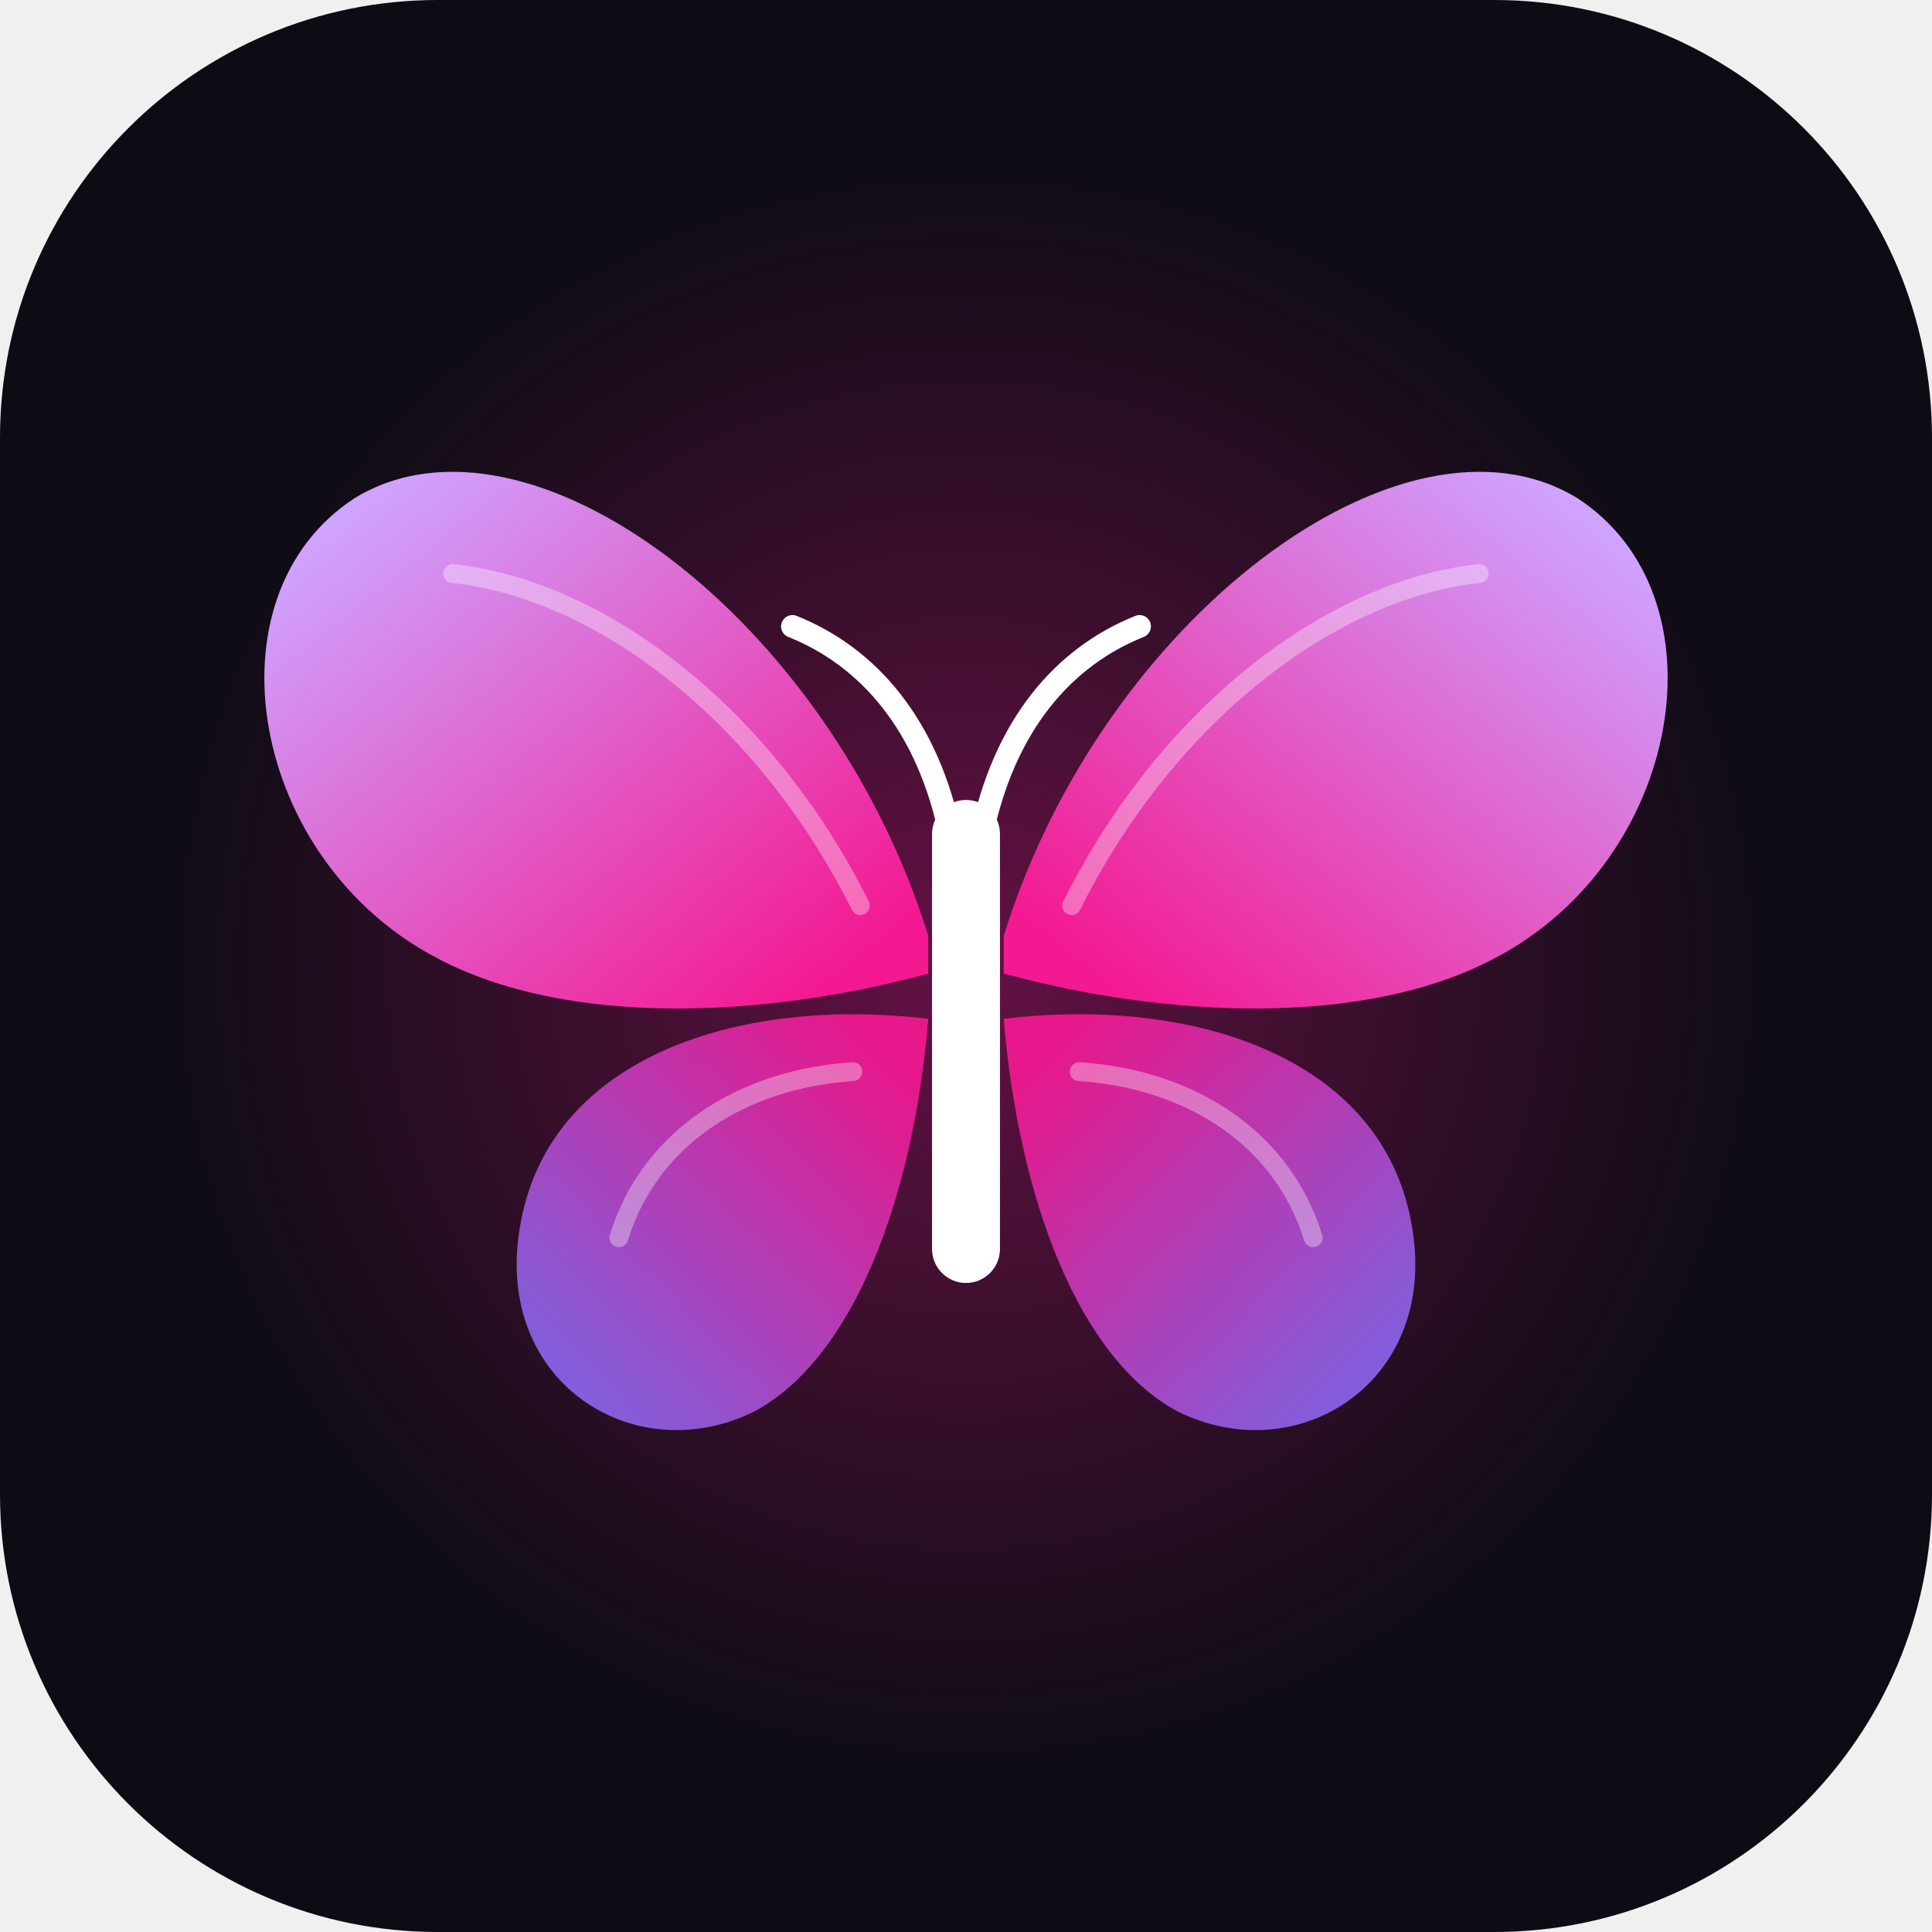
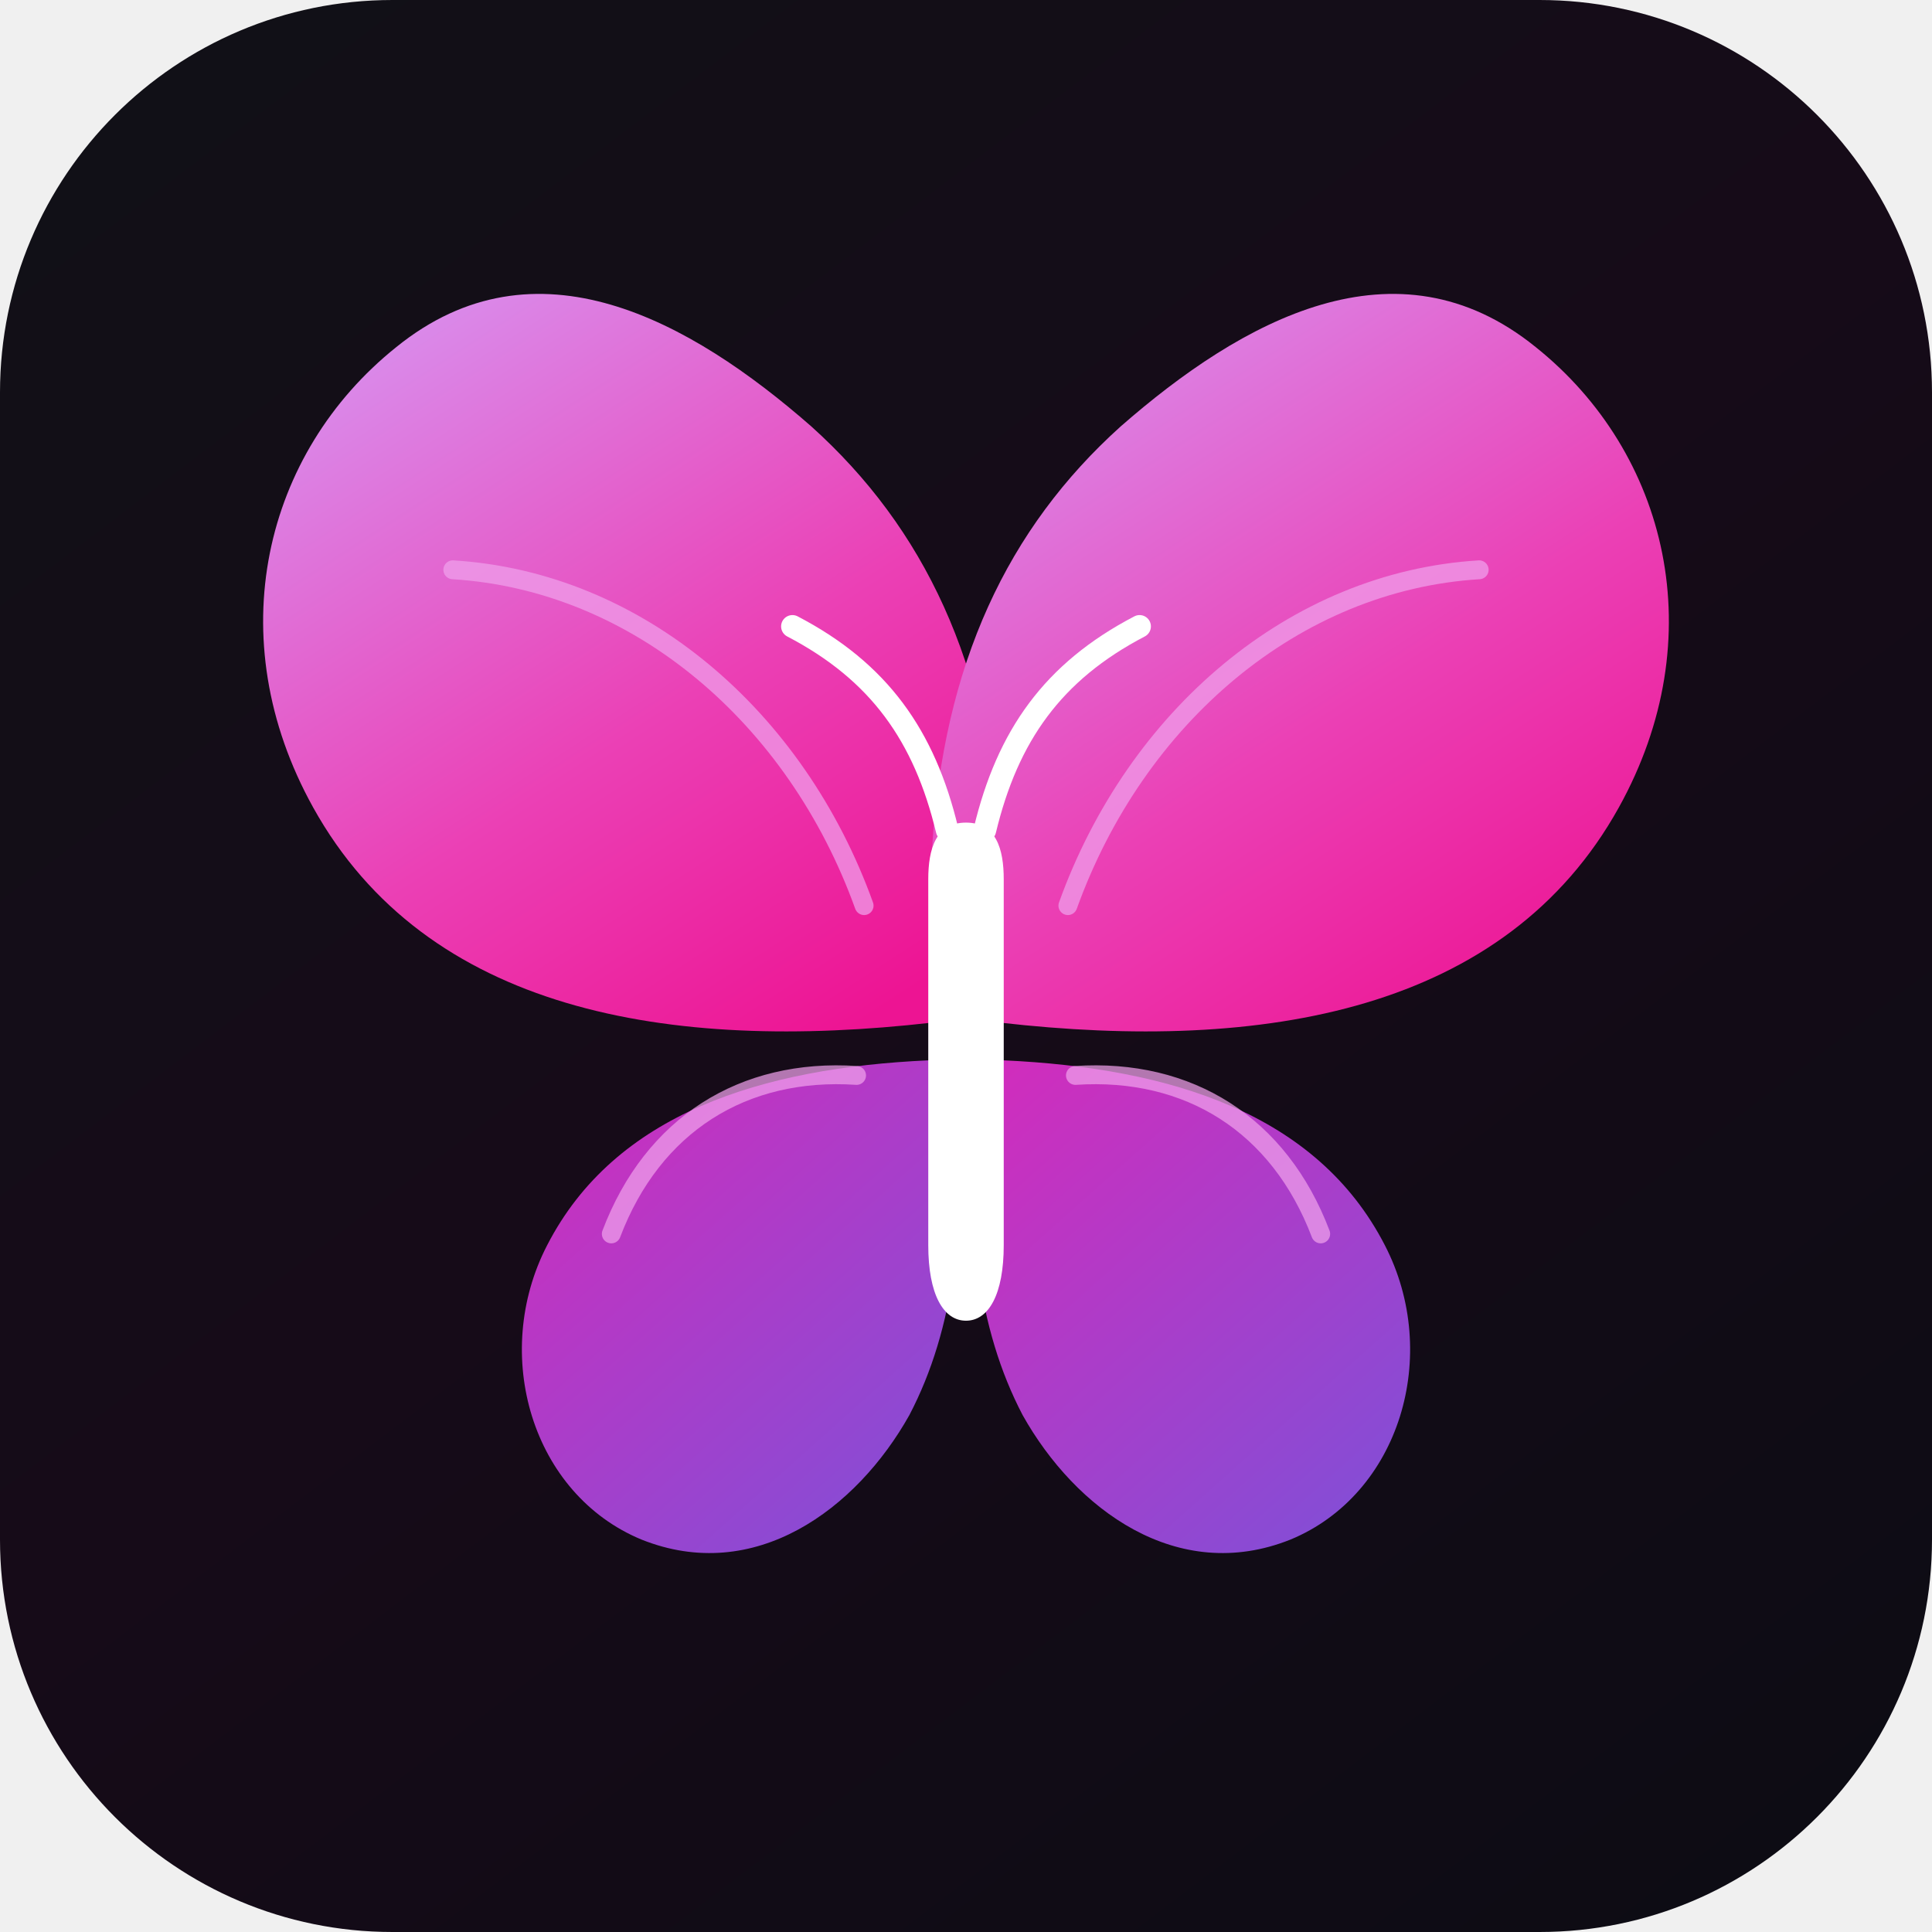
- <svg xmlns="http://www.w3.org/2000/svg" viewBox="0 0 512 512">
+ <svg xmlns="http://www.w3.org/2000/svg" viewBox="0 0 512 512" role="img" aria-labelledby="title desc">
  <defs>
-     <linearGradient id="upper" x1="0.1" y1="0.9" x2="0.9" y2="0.1">
-       <stop offset="0" stop-color="#f31991" />
-       <stop offset="1" stop-color="#cfa3ff" />
+     <linearGradient id="bg" x1=".12" y1="0" x2=".88" y2="1">
+       <stop stop-color="#111017" />
+       <stop offset=".48" stop-color="#160b18" />
+       <stop offset="1" stop-color="#0d0c14" />
    </linearGradient>
-     <linearGradient id="lower" x1="0.1" y1="0.1" x2="0.9" y2="0.9">
-       <stop offset="0" stop-color="#f31991" />
-       <stop offset="1" stop-color="#8767ed" />
+     <linearGradient id="top" x1=".15" y1="0" x2=".8" y2="1">
+       <stop stop-color="#d891ef" />
+       <stop offset=".58" stop-color="#eb40b5" />
+       <stop offset="1" stop-color="#ed1493" />
    </linearGradient>
-     <radialGradient id="glow" cx="0.5" cy="0.5" r="0.5">
-       <stop offset="0" stop-color="#f31991" stop-opacity="0.38" />
-       <stop offset="1" stop-color="#f31991" stop-opacity="0" />
-     </radialGradient>
-     <g id="wing">
-       <path fill="url(#upper)" d="M266 248C292 164 372 104 418 132c40 26 28 96-22 122-34 18-86 16-130 4z" />
-       <path fill="url(#lower)" opacity="0.92" d="M266 270c50-6 100 10 108 54 8 42-30 66-62 50-26-14-42-56-46-104z" />
-       <path fill="none" stroke="#fff" stroke-opacity="0.34" stroke-width="5" stroke-linecap="round" d="M284 240c26-52 70-84 108-88M286 284c30 2 54 18 62 44" />
-     </g>
+     <linearGradient id="bottom" x1=".1" y1="0" x2=".9" y2="1">
+       <stop stop-color="#d02dbd" />
+       <stop offset="1" stop-color="#804fd7" />
+     </linearGradient>
  </defs>
-   <rect width="512" height="512" rx="116" fill="#0d0c14" />
-   <circle cx="256" cy="256" r="220" fill="url(#glow)" />
-   <use href="#wing" />
-   <use href="#wing" transform="matrix(-1 0 0 1 512 0)" />
-   <path fill="none" stroke="#fff" stroke-width="6" stroke-linecap="round" d="M252 222c-6-30-22-48-42-56M260 222c6-30 22-48 42-56" />
-   <rect x="247" y="212" width="18" height="128" rx="9" fill="#fff" />
+   <rect width="512" height="512" rx="104" fill="url(#bg)" />
+   <g fill="url(#top)">
+     <path d="M247 271c-70 8-134-3-164-57-25-45-13-94 22-122 37-30 78-7 110 21 30 27 47 63 50 112z" />
+     <path d="M265 271c70 8 134-3 164-57 25-45 13-94-22-122-37-30-78-7-110 21-30 27-47 63-50 112z" />
+   </g>
+   <g fill="url(#bottom)">
+     <path d="M246 281c-44 2-83 14-101 49-15 29-4 66 25 78 30 12 57-8 71-33 12-23 15-50 14-93z" />
+     <path d="M266 281c44 2 83 14 101 49 15 29 4 66-25 78-30 12-57-8-71-33-12-23-15-50-14-93z" />
+   </g>
+   <g fill="none" stroke="#f0a1eb" stroke-width="5" stroke-linecap="round" opacity=".72">
+     <path d="M120 151c49 3 91 39 109 89" />
+     <path d="M392 151c-49 3-91 39-109 89" />
+     <path d="M162 327c11-29 35-44 65-42" />
+     <path d="M350 327c-11-29-35-44-65-42" />
+   </g>
+   <path d="M256 218c8 0 10 7 10 15v97c0 13-4 20-10 20s-10-7-10-20v-97c0-8 2-15 10-15z" fill="#fff" />
+   <g fill="none" stroke="#fff" stroke-width="6" stroke-linecap="round">
+     <path d="M251 220c-6-25-18-42-41-54" />
+     <path d="M261 220c6-25 18-42 41-54" />
+   </g>
</svg>
